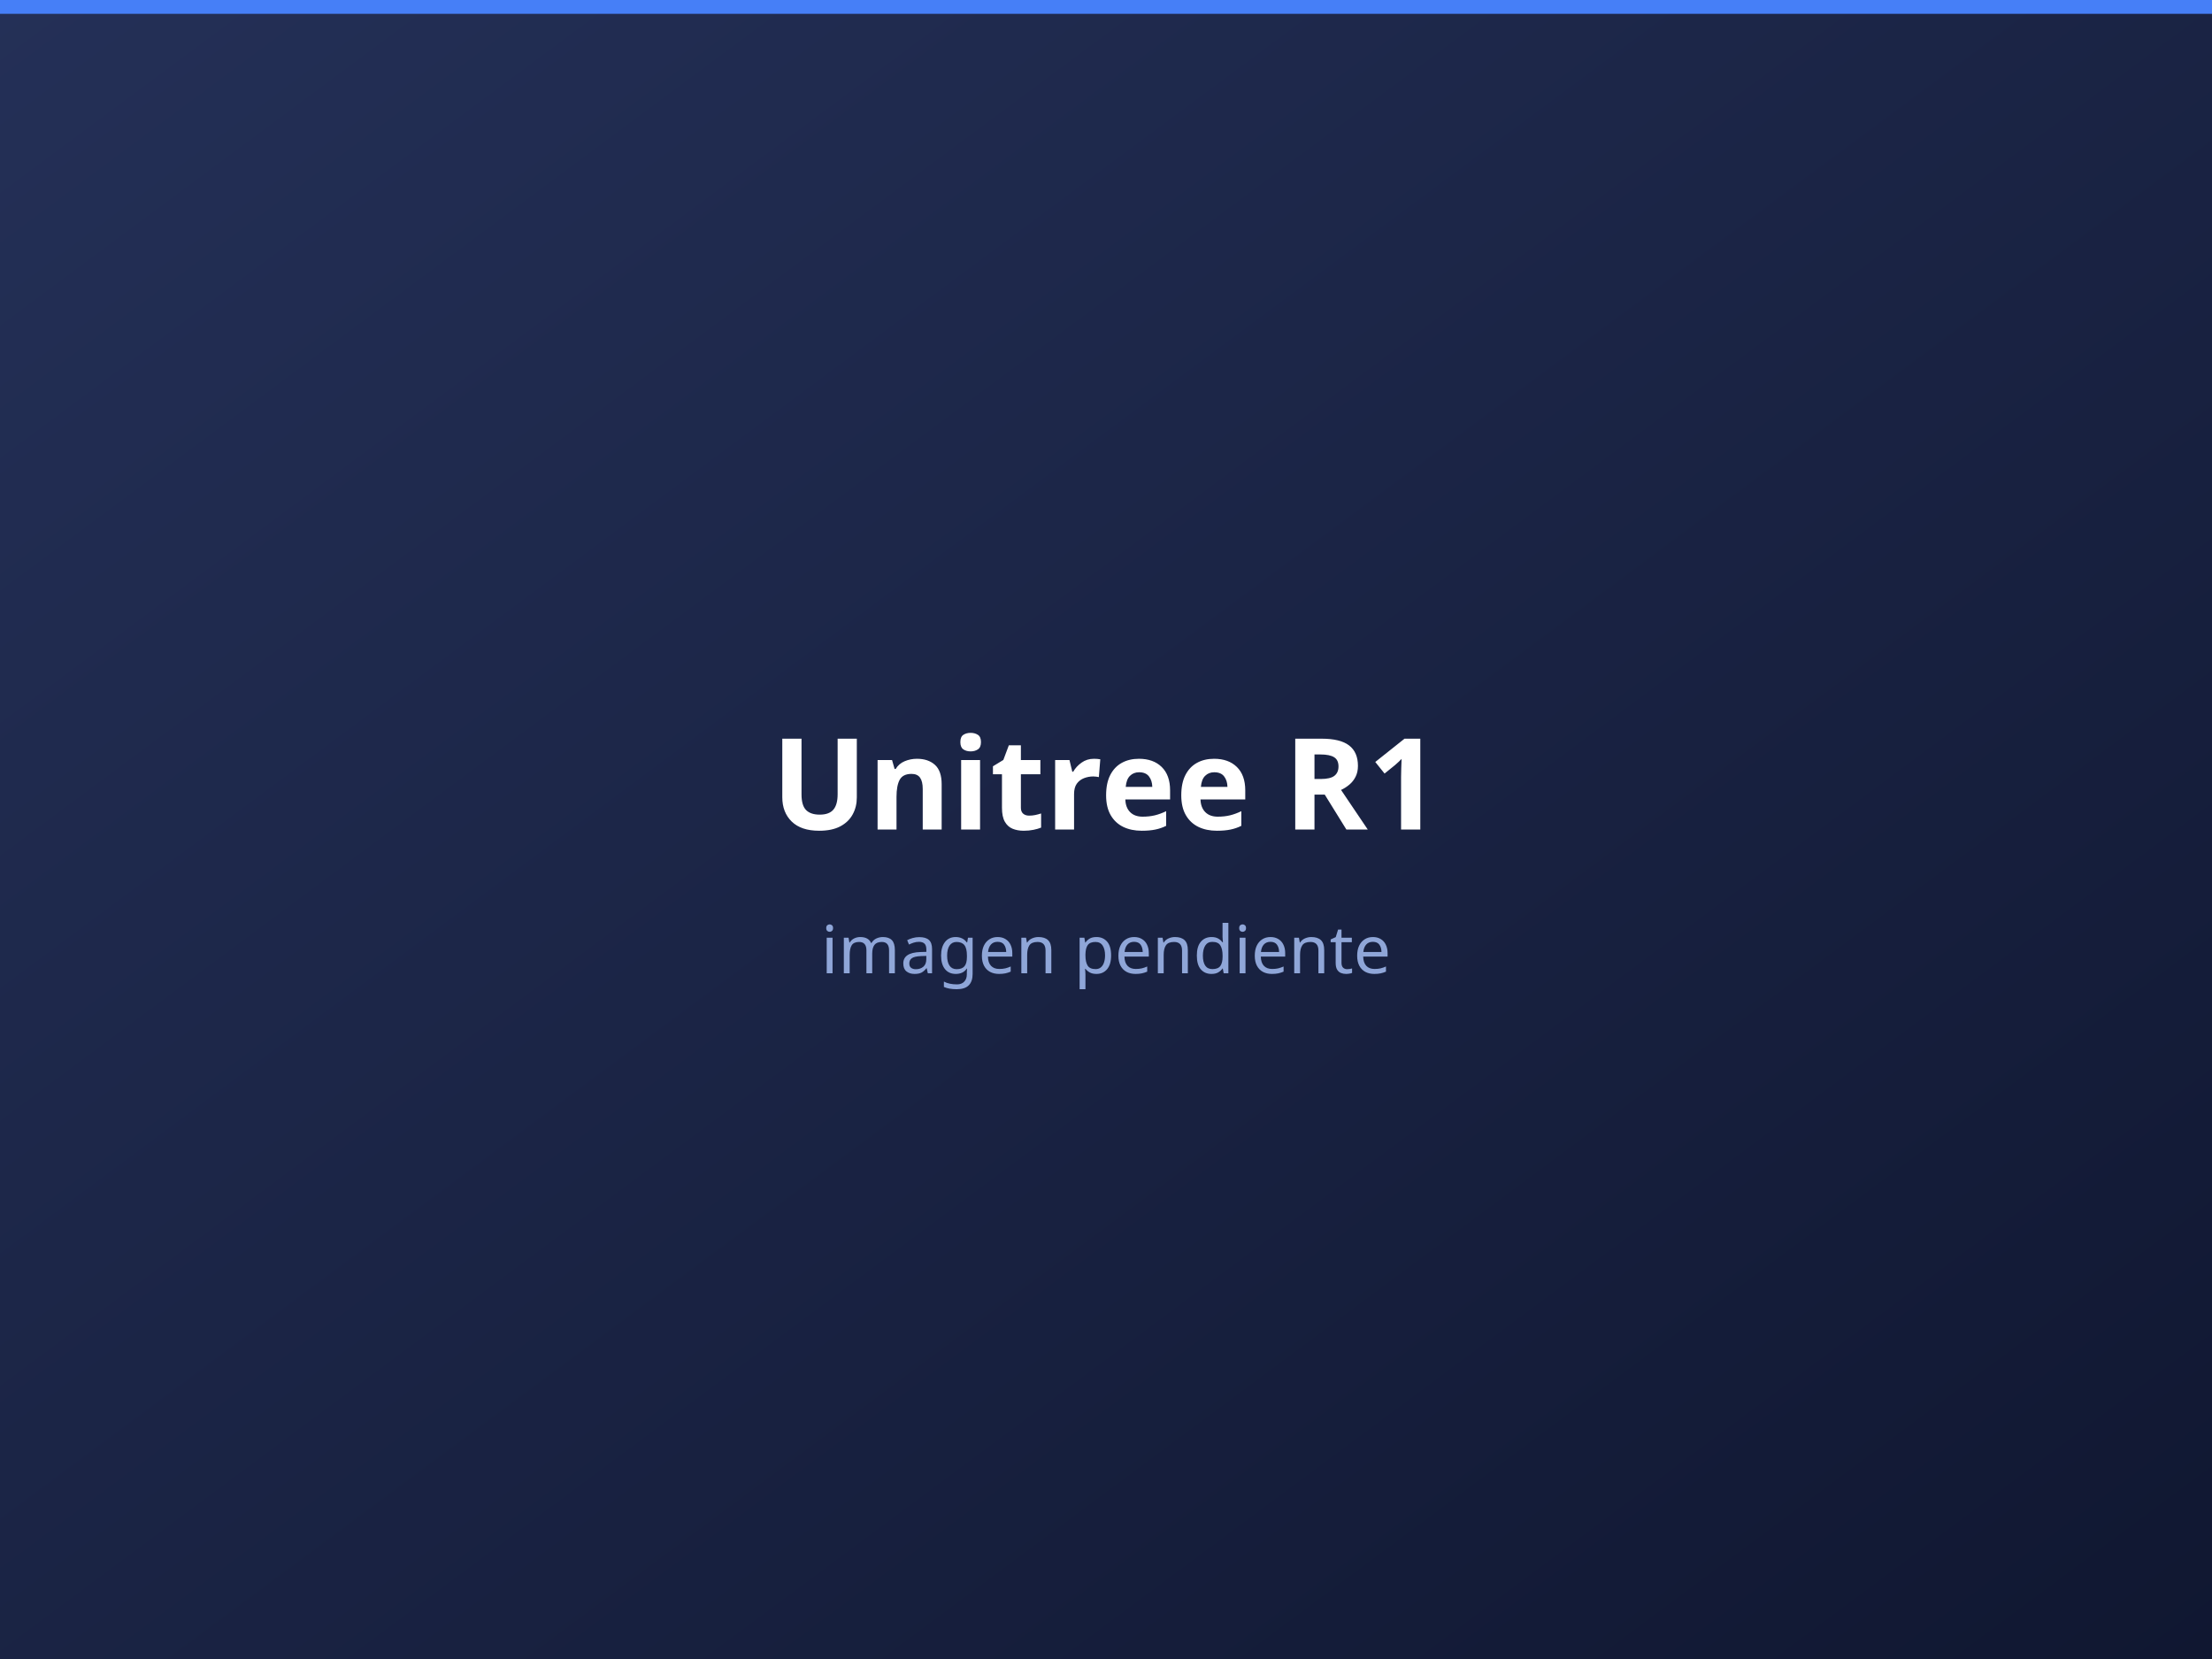
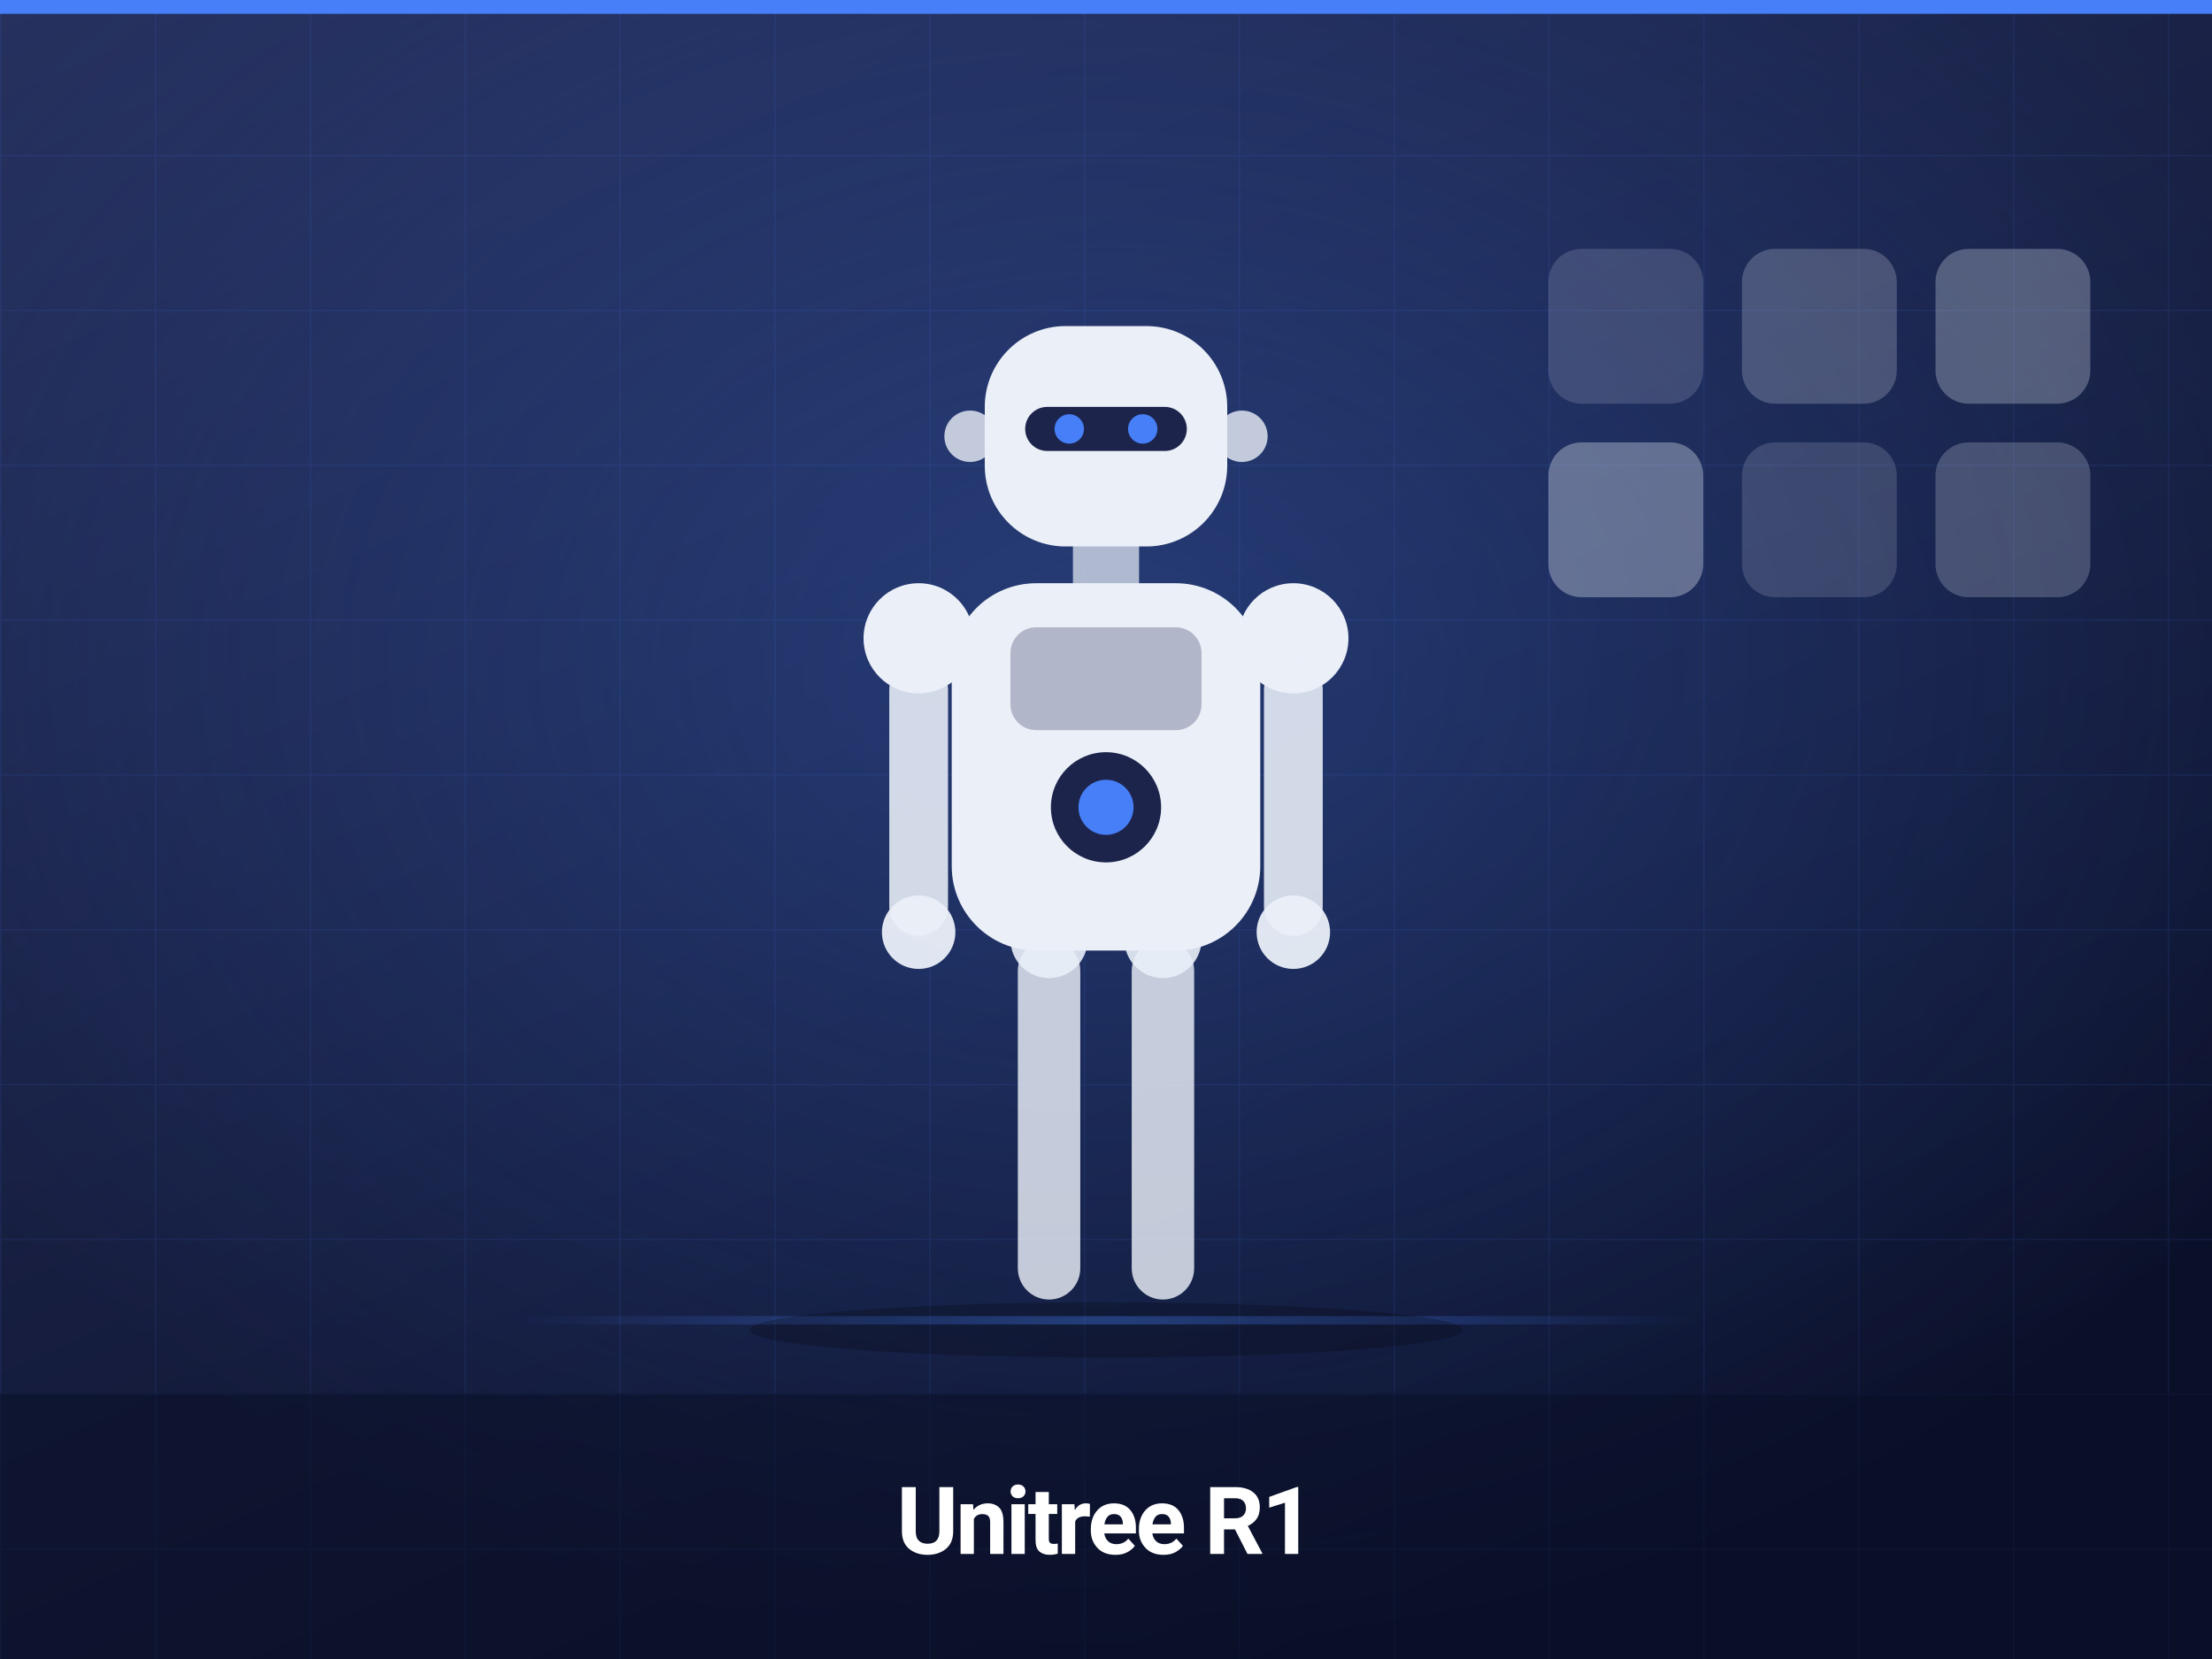
<svg xmlns="http://www.w3.org/2000/svg" viewBox="0 0 800 600" width="800" height="600">
  <defs>
-     <linearGradient id="g" x1="0" y1="0" x2="1" y2="1">
-       <stop offset="0" stop-color="#243057" />
-       <stop offset="1" stop-color="#101731" />
+     <linearGradient id="f" x1="0" y1="0" x2=".6" y2="1">
+       <stop offset="0" stop-color="#26315f" />
+       <stop offset="1" stop-color="#0b1029" />
+     </linearGradient>
+     <radialGradient id="halo" cx="50%" cy="40%" r="60%">
+       <stop offset="0" stop-color="#467ff7" stop-opacity=".28" />
+       <stop offset="1" stop-color="#467ff7" stop-opacity="0" />
+     </radialGradient>
+     <pattern id="rej" width="56" height="56" patternUnits="userSpaceOnUse">
+       <path d="M56 0H0V56" fill="none" stroke="#467ff7" stroke-opacity=".10" />
+     </pattern>
+     <linearGradient id="suelo" x1="0" y1="0" x2="1" y2="0">
+       <stop offset="0" stop-color="#467ff7" stop-opacity="0" />
+       <stop offset=".5" stop-color="#467ff7" stop-opacity=".5" />
+       <stop offset="1" stop-color="#467ff7" stop-opacity="0" />
    </linearGradient>
  </defs>
-   <rect width="800" height="600" fill="url(#g)" />
-   <rect width="800" height="5" fill="#467ff7" />
-   <g font-family="system-ui,sans-serif" text-anchor="middle">
-     <text x="400" y="300" font-size="46" font-weight="700" fill="#fff">Unitree R1</text>
-     <text x="400" y="352" font-size="24" fill="#8fa6d8">imagen pendiente</text>
+   <rect width="800" height="600" fill="url(#f)" />
+   <rect width="800" height="600" fill="url(#rej)" />
+   <rect width="800" height="600" fill="url(#halo)" />
+   <rect x="0" y="0" width="800" height="5" fill="#467ff7" />
+   <rect x="560" y="90" width="56" height="56" rx="12" fill="#eaeff8" opacity="0.16" />
+   <rect x="630" y="90" width="56" height="56" rx="12" fill="#eaeff8" opacity="0.22" />
+   <rect x="700" y="90" width="56" height="56" rx="12" fill="#eaeff8" opacity="0.28" />
+   <rect x="560" y="160" width="56" height="56" rx="12" fill="#eaeff8" opacity="0.34" />
+   <rect x="630" y="160" width="56" height="56" rx="12" fill="#eaeff8" opacity="0.16" />
+   <rect x="700" y="160" width="56" height="56" rx="12" fill="#eaeff8" opacity="0.22" />
+   <rect x="185.0" y="476" width="430" height="3" fill="url(#suelo)" />
+   <ellipse cx="400" cy="481" rx="129.0" ry="10" fill="#000" opacity=".22" />
+   <g opacity="1.0">
+     <rect x="368.114" y="339.8" width="22.586" height="130.2" rx="11.293" fill="#eaeff8" opacity=".82" />
+     <circle cx="379.407" cy="339.8" r="13.95" fill="#eaeff8" opacity=".9" />
+     <rect x="409.3" y="339.8" width="22.586" height="130.2" rx="11.293" fill="#eaeff8" opacity=".82" />
+     <circle cx="420.593" cy="339.8" r="13.95" fill="#eaeff8" opacity=".9" />
+     <rect x="344.2" y="210.929" width="111.6" height="132.857" rx="30.557" fill="#eaeff8" />
+     <rect x="365.457" y="226.871" width="69.086" height="37.2" rx="9.3" fill="#1c244b" opacity=".28" />
+     <circle cx="400" cy="291.971" r="19.929" fill="#1c244b" />
+     <circle cx="400" cy="291.971" r="9.964" fill="#467ff7" />
+     <circle cx="332.243" cy="230.857" r="19.929" fill="#eaeff8" />
+     <rect x="321.614" y="238.829" width="21.257" height="99.643" rx="10.629" fill="#eaeff8" opacity=".88" />
+     <circle cx="332.243" cy="337.143" r="13.286" fill="#eaeff8" opacity=".95" />
+     <circle cx="467.757" cy="230.857" r="19.929" fill="#eaeff8" />
+     <rect x="457.129" y="238.829" width="21.257" height="99.643" rx="10.629" fill="#eaeff8" opacity=".88" />
+     <circle cx="467.757" cy="337.143" r="13.286" fill="#eaeff8" opacity=".95" />
+     <rect x="388.043" y="194.986" width="23.914" height="18.6" fill="#eaeff8" opacity=".7" />
+     <rect x="356.157" y="117.929" width="87.686" height="79.714" rx="29.229" fill="#eaeff8" />
+     <rect x="370.771" y="147.157" width="58.457" height="15.943" rx="7.971" fill="#1c244b" />
+     <circle cx="386.714" cy="155.129" r="5.314" fill="#467ff7" />
+     <circle cx="413.286" cy="155.129" r="5.314" fill="#467ff7" />
+     <circle cx="350.843" cy="157.786" r="9.3" fill="#eaeff8" opacity=".8" />
+     <circle cx="449.157" cy="157.786" r="9.3" fill="#eaeff8" opacity=".8" />
  </g>
+   <rect x="0" y="504" width="800" height="96" fill="#0a0f26" opacity=".55" />
+   <text x="400.0" y="562" text-anchor="middle" font-family="system-ui,-apple-system,Segoe UI,Roboto,Helvetica,Arial,sans-serif" font-size="34" font-weight="700" fill="#ffffff" letter-spacing="-1">Unitree R1</text>
</svg>
